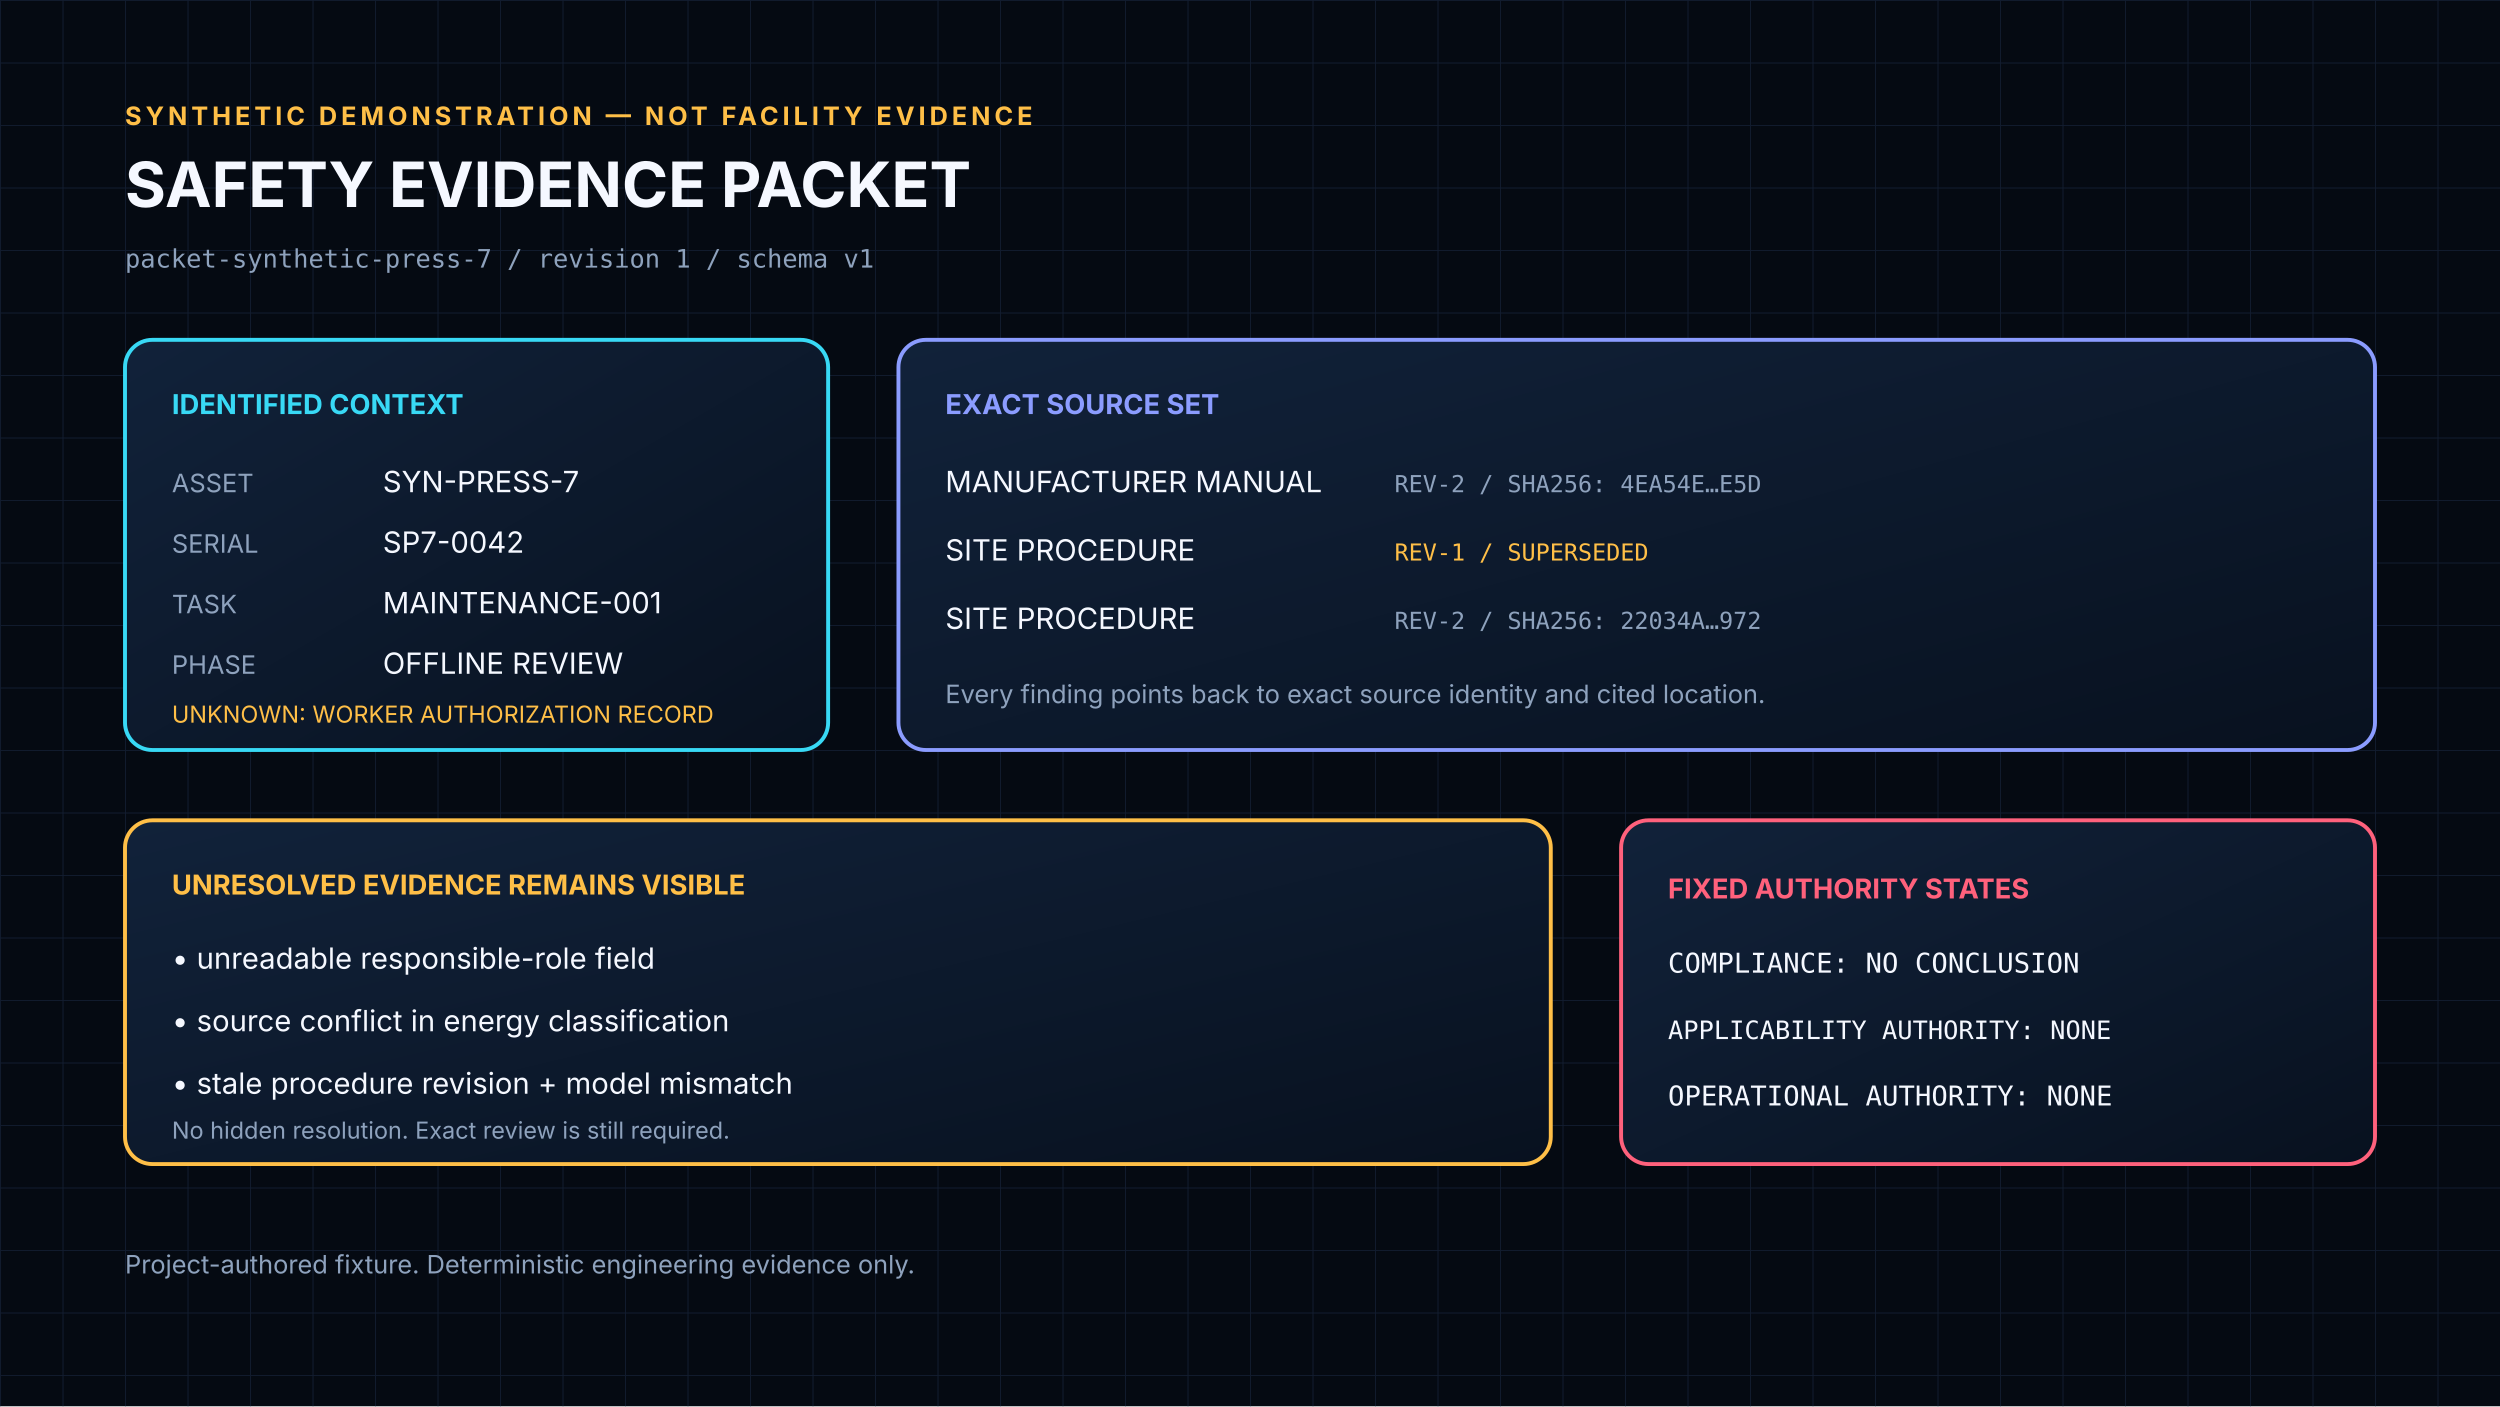
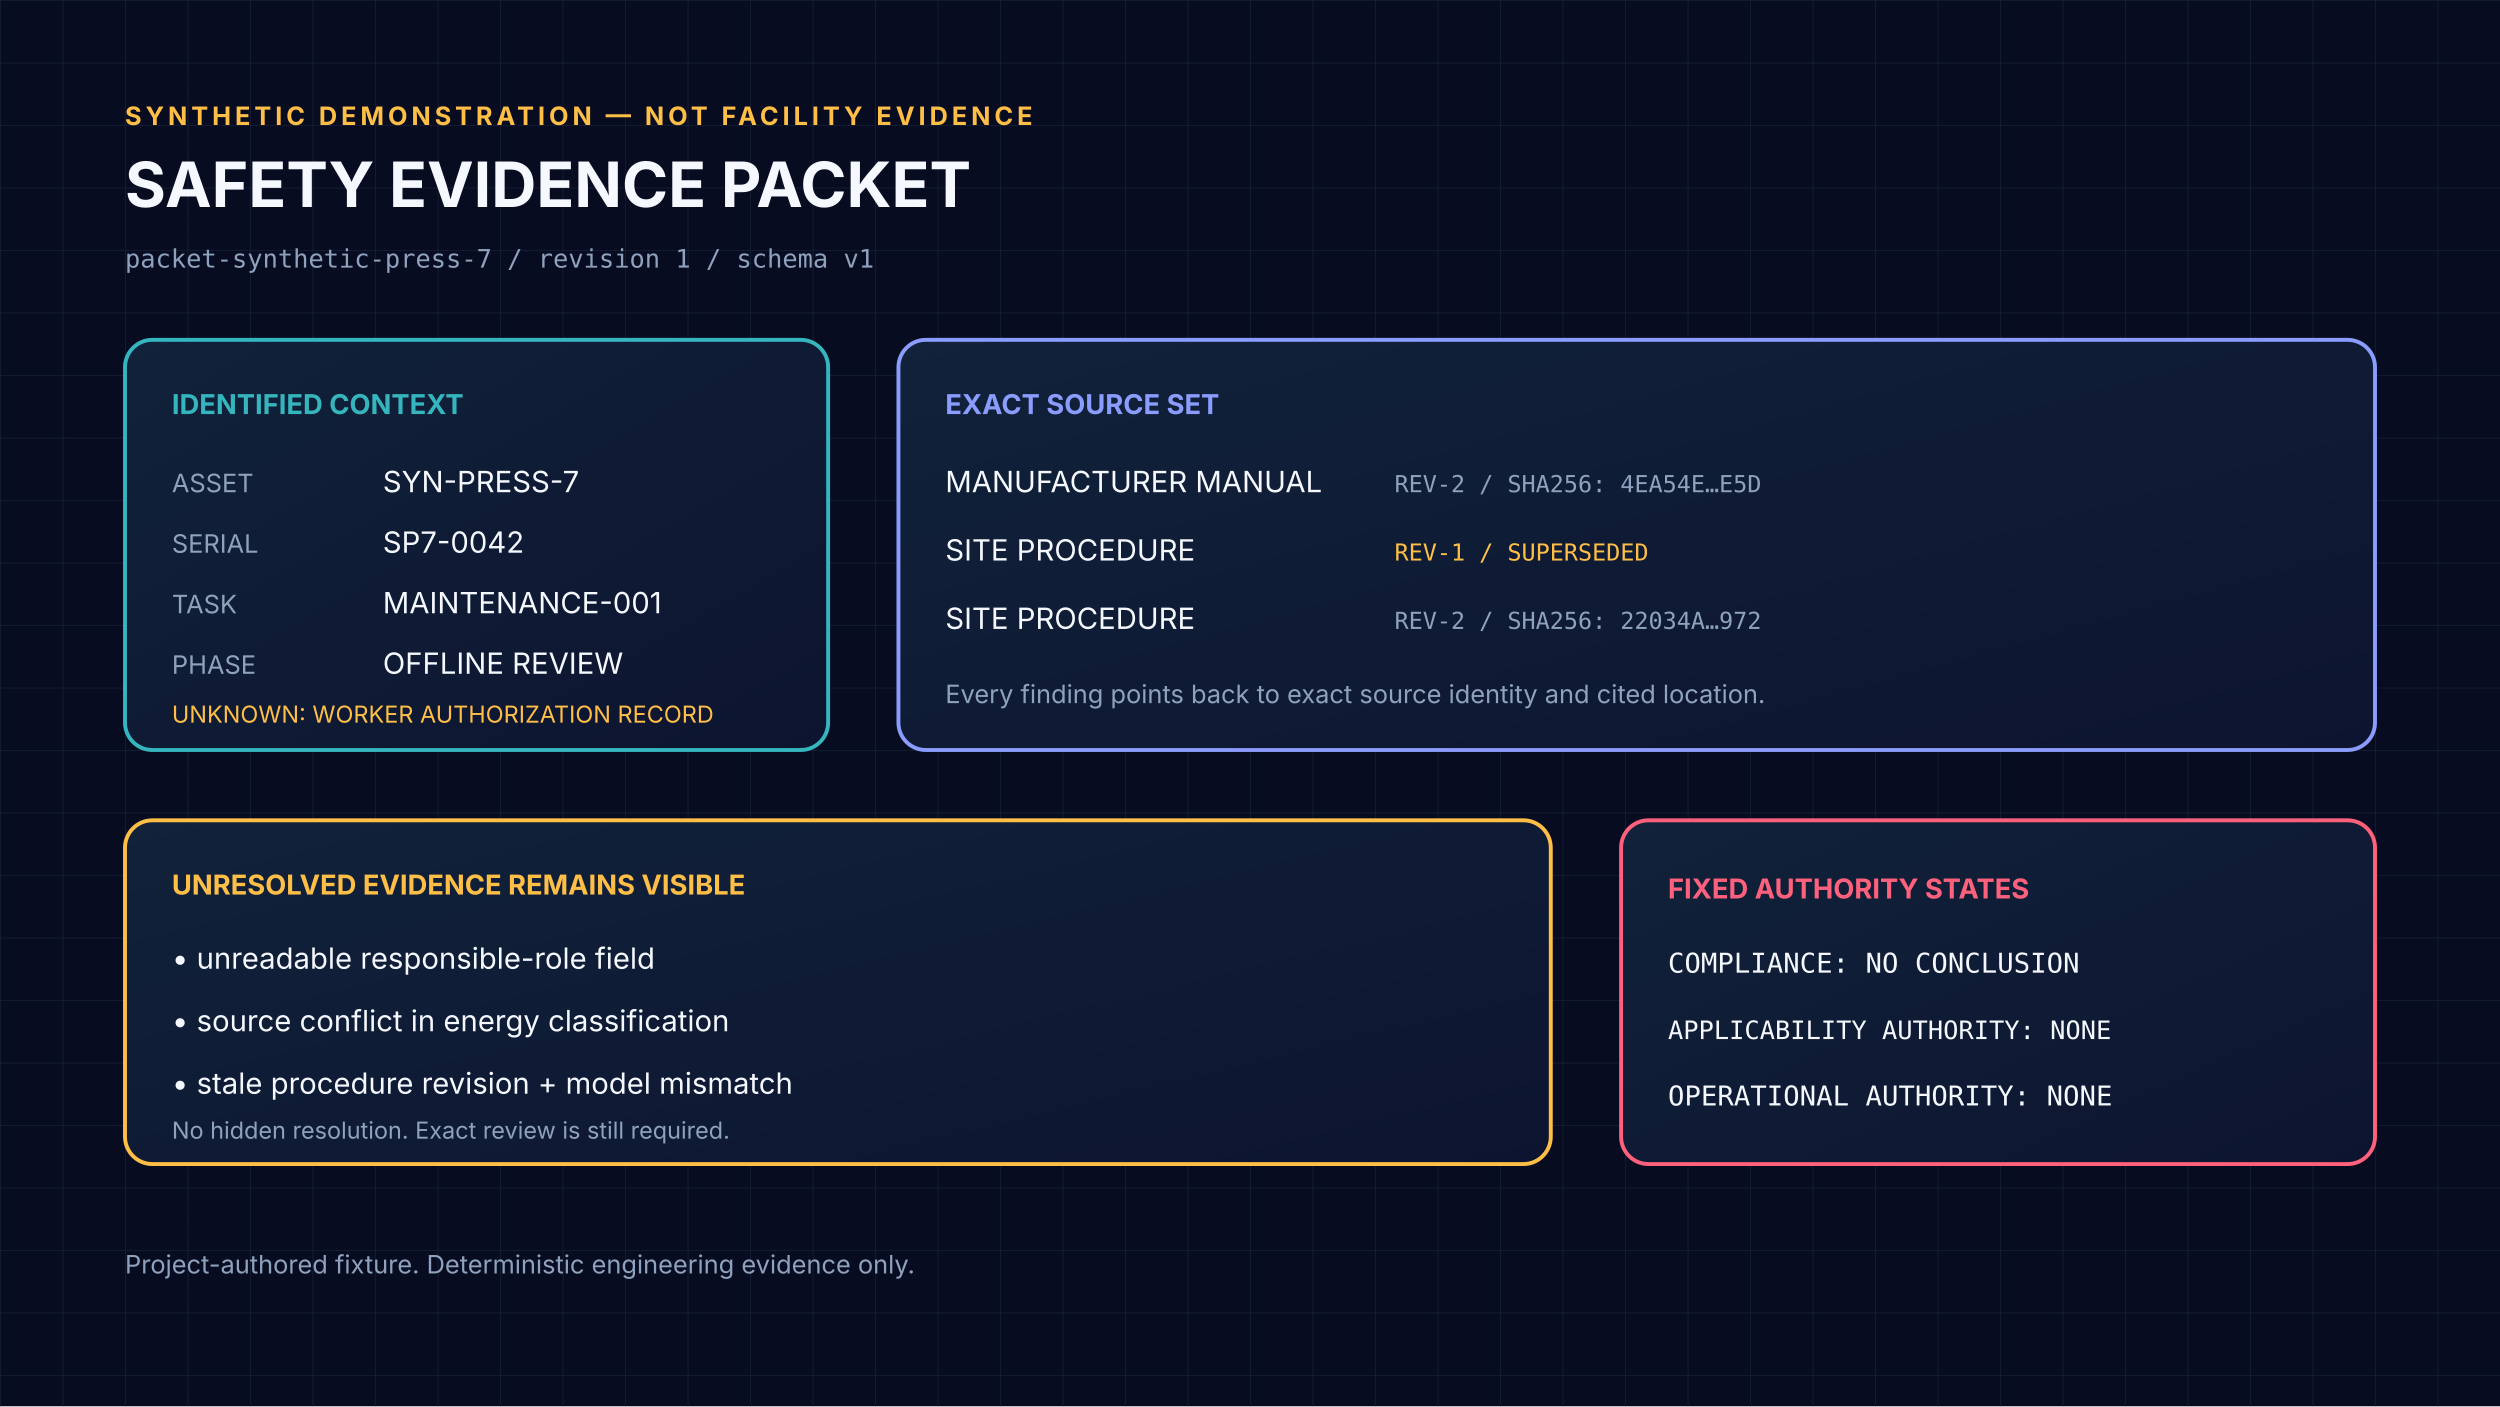
<svg xmlns="http://www.w3.org/2000/svg" viewBox="0 0 1280 720" role="img" aria-labelledby="title desc">
  <defs>
    <pattern id="grid" width="32" height="32" patternUnits="userSpaceOnUse">
      <path d="M32 0H0V32" fill="none" stroke="#17233a" stroke-width="1" />
    </pattern>
    <linearGradient id="panel" x1="0" y1="0" x2="1" y2="1">
      <stop offset="0" stop-color="#11223a" />
-       <stop offset="1" stop-color="#08111f" />
+       <stop offset="1" stop-color="#0d1430" />
    </linearGradient>
  </defs>
-   <rect width="1280" height="720" fill="#050a12" />
+   <rect width="1280" height="720" fill="#080c21" />
  <rect width="1280" height="720" fill="url(#grid)" opacity=".7" />
  <g font-family="Inter,Segoe UI,sans-serif">
    <text x="64" y="64" fill="#ffbf47" font-size="13" font-weight="700" letter-spacing="2">SYNTHETIC DEMONSTRATION — NOT FACILITY EVIDENCE</text>
    <text x="64" y="106" fill="#f5f8ff" font-size="32" font-weight="700">SAFETY EVIDENCE PACKET</text>
    <text x="64" y="137" fill="#8ea2bd" font-family="JetBrains Mono,monospace" font-size="13">packet-synthetic-press-7 / revision 1 / schema v1</text>
    <g transform="translate(64 174)">
      <rect width="360" height="210" rx="14" fill="#07101d" />
-       <rect width="360" height="210" rx="14" fill="url(#panel)" stroke="#38d9f5" stroke-width="2" />
-       <text x="24" y="38" fill="#38d9f5" font-size="14" font-weight="700">IDENTIFIED CONTEXT</text>
+       <rect width="360" height="210" rx="14" fill="url(#panel)" stroke="#35b6be" stroke-width="2" />
+       <text x="24" y="38" fill="#35b6be" font-size="14" font-weight="700">IDENTIFIED CONTEXT</text>
      <text x="24" y="78" fill="#8ea2bd" font-size="13">ASSET</text>
      <text x="132" y="78" fill="#f5f8ff" font-size="15">SYN-PRESS-7</text>
      <text x="24" y="109" fill="#8ea2bd" font-size="13">SERIAL</text>
      <text x="132" y="109" fill="#f5f8ff" font-size="15">SP7-0042</text>
      <text x="24" y="140" fill="#8ea2bd" font-size="13">TASK</text>
      <text x="132" y="140" fill="#f5f8ff" font-size="15">MAINTENANCE-001</text>
      <text x="24" y="171" fill="#8ea2bd" font-size="13">PHASE</text>
      <text x="132" y="171" fill="#f5f8ff" font-size="15">OFFLINE REVIEW</text>
      <text x="24" y="196" fill="#ffbf47" font-size="12">UNKNOWN: WORKER AUTHORIZATION RECORD</text>
    </g>
    <g transform="translate(460 174)">
      <rect width="756" height="210" rx="14" fill="#07101d" />
      <rect width="756" height="210" rx="14" fill="url(#panel)" stroke="#8b9cff" stroke-width="2" />
      <text x="24" y="38" fill="#8b9cff" font-size="14" font-weight="700">EXACT SOURCE SET</text>
      <text x="24" y="78" fill="#f5f8ff" font-size="15">MANUFACTURER MANUAL</text>
      <text x="254" y="78" fill="#8ea2bd" font-family="JetBrains Mono,monospace" font-size="12">REV-2 / SHA256: 4EA54E…E5D</text>
      <text x="24" y="113" fill="#f5f8ff" font-size="15">SITE PROCEDURE</text>
      <text x="254" y="113" fill="#ffbf47" font-family="JetBrains Mono,monospace" font-size="12">REV-1 / SUPERSEDED</text>
      <text x="24" y="148" fill="#f5f8ff" font-size="15">SITE PROCEDURE</text>
      <text x="254" y="148" fill="#8ea2bd" font-family="JetBrains Mono,monospace" font-size="12">REV-2 / SHA256: 22034A…972</text>
      <text x="24" y="186" fill="#8ea2bd" font-size="13">Every finding points back to exact source identity and cited location.</text>
    </g>
    <g transform="translate(64 420)">
      <rect width="730" height="176" rx="14" fill="#07101d" />
      <rect width="730" height="176" rx="14" fill="url(#panel)" stroke="#ffbf47" stroke-width="2" />
      <text x="24" y="38" fill="#ffbf47" font-size="14" font-weight="700">UNRESOLVED EVIDENCE REMAINS VISIBLE</text>
      <text x="24" y="76" fill="#f5f8ff" font-size="15">• unreadable responsible-role field</text>
      <text x="24" y="108" fill="#f5f8ff" font-size="15">• source conflict in energy classification</text>
      <text x="24" y="140" fill="#f5f8ff" font-size="15">• stale procedure revision + model mismatch</text>
      <text x="24" y="163" fill="#8ea2bd" font-size="12">No hidden resolution. Exact review is still required.</text>
    </g>
    <g transform="translate(830 420)">
      <rect width="386" height="176" rx="14" fill="#07101d" />
      <rect width="386" height="176" rx="14" fill="url(#panel)" stroke="#ff617c" stroke-width="2" />
      <text x="24" y="40" fill="#ff617c" font-size="14" font-weight="700">FIXED AUTHORITY STATES</text>
      <text x="24" y="78" fill="#f5f8ff" font-family="JetBrains Mono,monospace" font-size="14">COMPLIANCE: NO CONCLUSION</text>
      <text x="24" y="112" fill="#f5f8ff" font-family="JetBrains Mono,monospace" font-size="13">APPLICABILITY AUTHORITY: NONE</text>
      <text x="24" y="146" fill="#f5f8ff" font-family="JetBrains Mono,monospace" font-size="14">OPERATIONAL AUTHORITY: NONE</text>
    </g>
    <text x="64" y="652" fill="#8ea2bd" font-size="13">Project-authored fixture. Deterministic engineering evidence only.</text>
  </g>
</svg>
